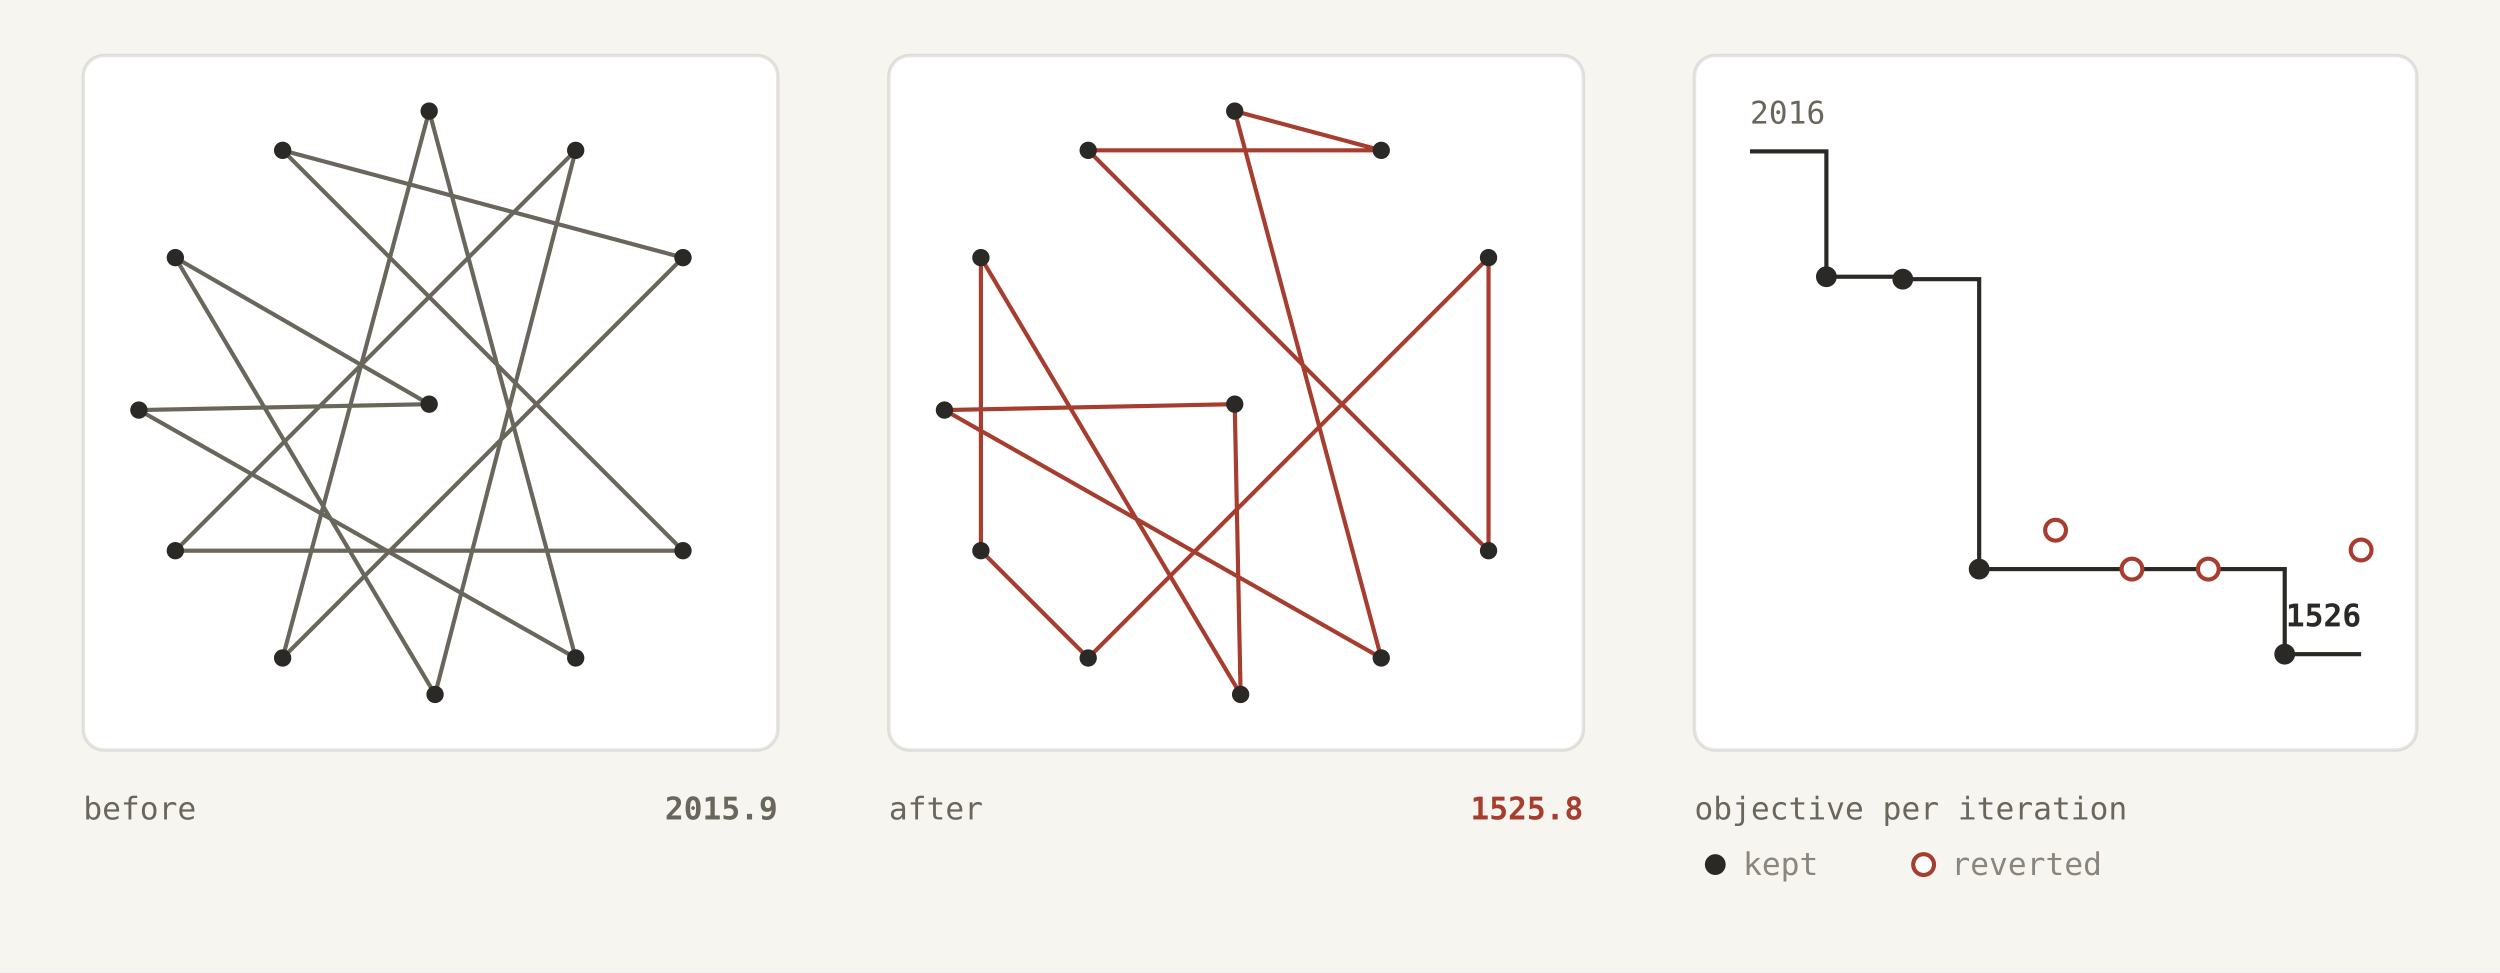
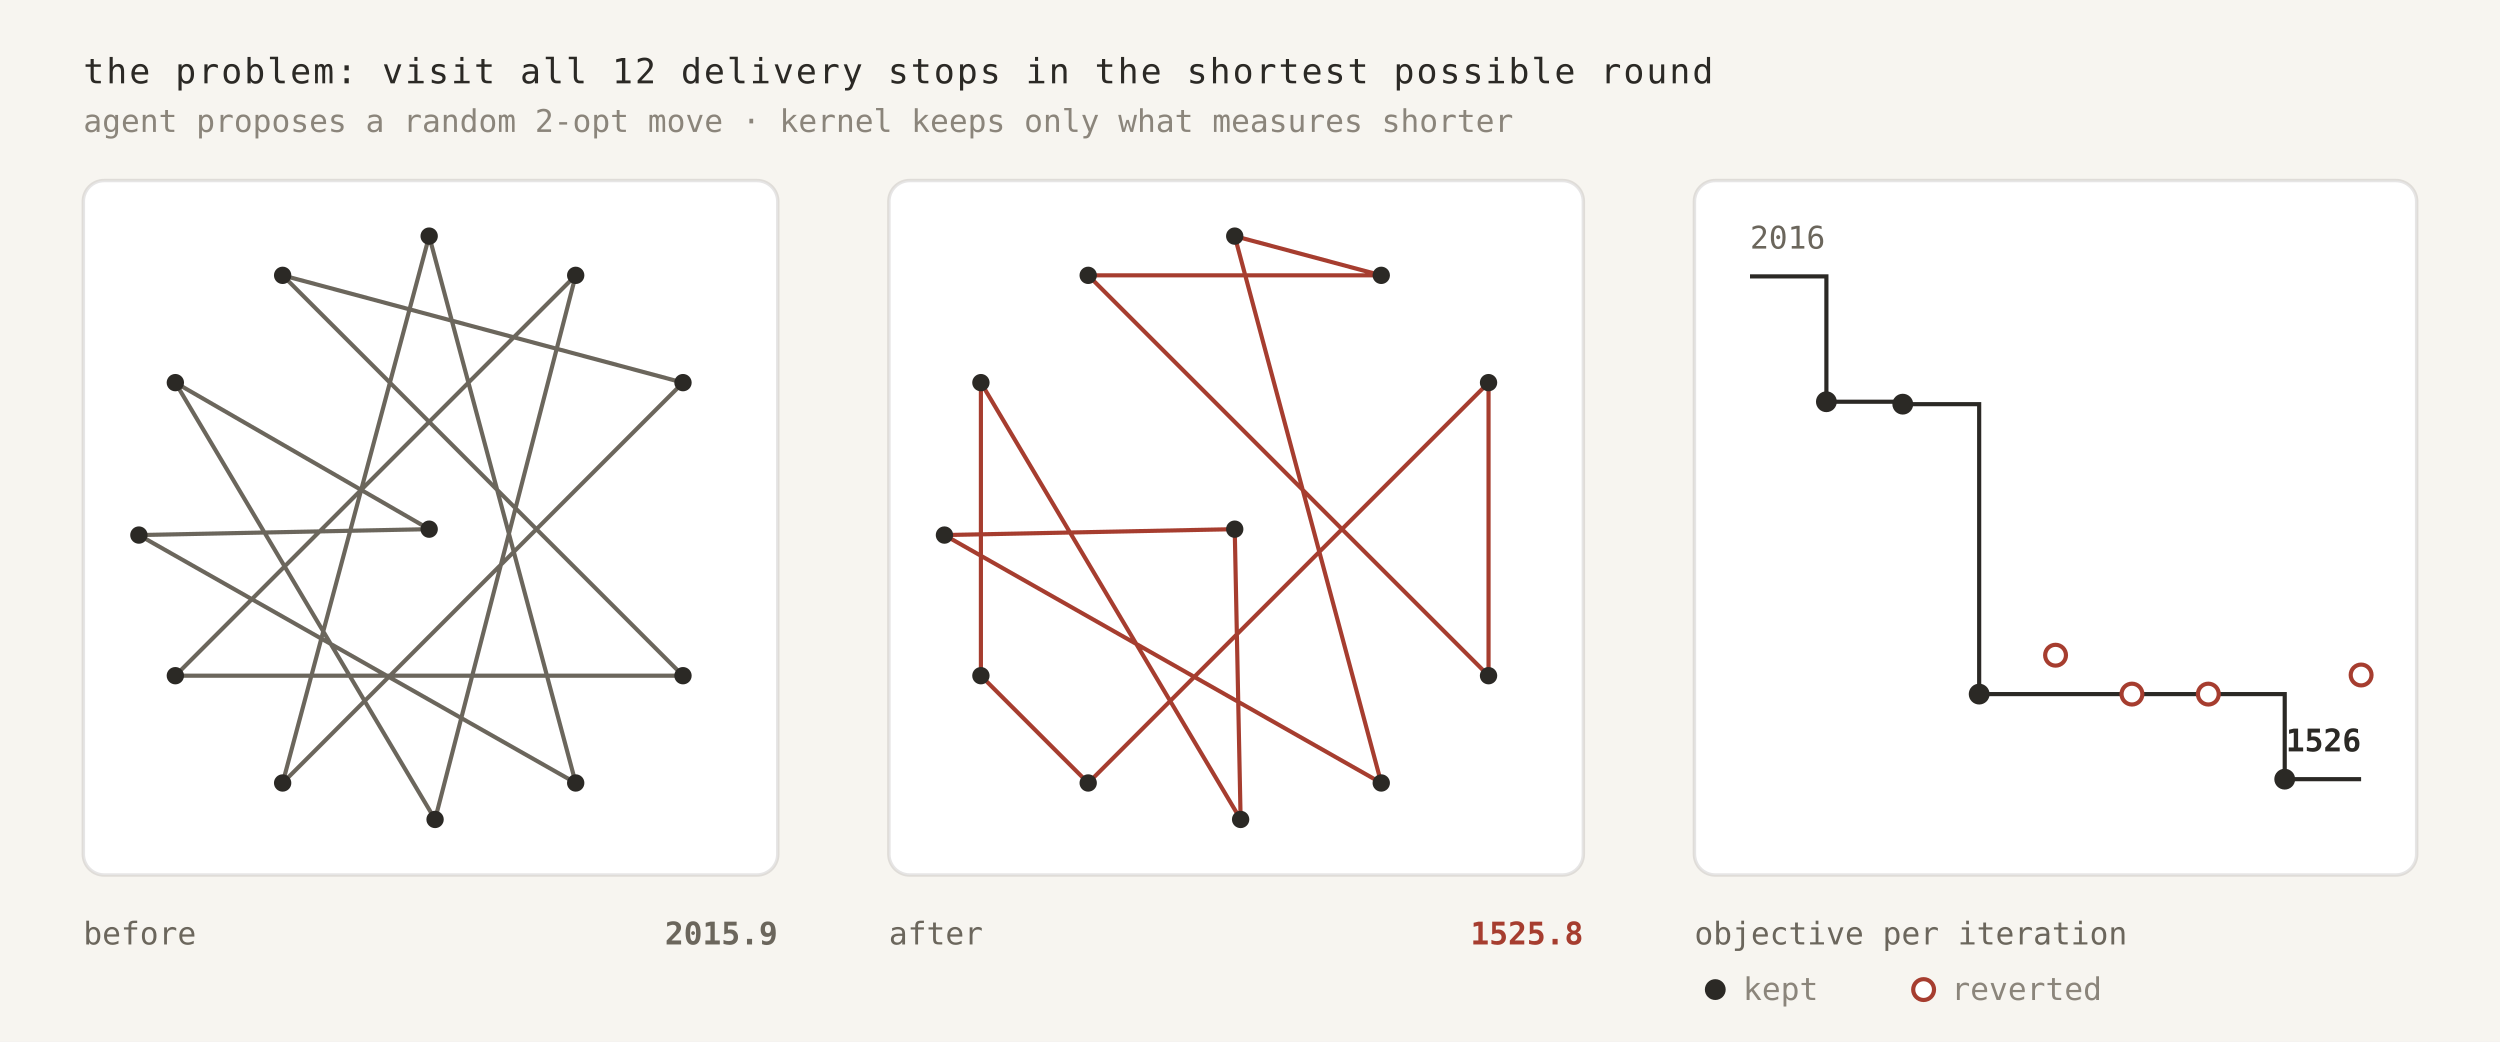
- <svg xmlns="http://www.w3.org/2000/svg" viewBox="0 0 720 280" role="img" aria-labelledby="dr-title dr-desc">
+ <svg xmlns="http://www.w3.org/2000/svg" viewBox="0 0 720 300" role="img" aria-labelledby="dr-title dr-desc">
  <rect width="100%" height="100%" fill="#f7f5f0" />
-   <rect x="24" y="16" width="200" height="200" rx="6" fill="#ffffff" stroke="rgba(43,41,37,0.12)" stroke-width="1" />
-   <polygon points="123.6,116.4 50.5,74.2 125.3,200.0 165.8,43.3 50.5,158.6 196.7,158.6 81.4,43.3 196.7,74.2 81.4,189.5 123.6,32.0 165.8,189.5 40.0,118.1" fill="none" stroke="#6b665c" stroke-width="1.2" />
-   <circle cx="123.6" cy="116.4" r="2.5" fill="#2b2925" />
-   <circle cx="196.7" cy="74.2" r="2.5" fill="#2b2925" />
-   <circle cx="165.8" cy="43.3" r="2.5" fill="#2b2925" />
-   <circle cx="123.6" cy="32.0" r="2.5" fill="#2b2925" />
-   <circle cx="81.4" cy="43.3" r="2.5" fill="#2b2925" />
-   <circle cx="50.5" cy="74.2" r="2.5" fill="#2b2925" />
-   <circle cx="40.0" cy="118.1" r="2.5" fill="#2b2925" />
-   <circle cx="50.5" cy="158.6" r="2.5" fill="#2b2925" />
-   <circle cx="81.4" cy="189.5" r="2.5" fill="#2b2925" />
-   <circle cx="125.3" cy="200.0" r="2.5" fill="#2b2925" />
-   <circle cx="165.8" cy="189.5" r="2.5" fill="#2b2925" />
-   <circle cx="196.7" cy="158.6" r="2.5" fill="#2b2925" />
-   <text x="24" y="236" fill="#6b665c" font-size="9" font-family="'Geist Mono', 'SFMono-Regular', Menlo, monospace">before</text>
-   <text x="224" y="236" fill="#6b665c" font-size="9" font-family="'Geist Mono', 'SFMono-Regular', Menlo, monospace" text-anchor="end" font-weight="600">2015.9</text>
-   <rect x="256" y="16" width="200" height="200" rx="6" fill="#ffffff" stroke="rgba(43,41,37,0.12)" stroke-width="1" />
-   <polygon points="355.6,116.4 357.3,200.0 282.5,74.2 282.5,158.6 313.4,189.5 428.7,74.2 428.7,158.6 313.4,43.3 397.8,43.3 355.6,32.0 397.8,189.5 272.0,118.1" fill="none" stroke="#a63d2f" stroke-width="1.2" />
-   <circle cx="355.6" cy="116.4" r="2.5" fill="#2b2925" />
-   <circle cx="428.7" cy="74.2" r="2.5" fill="#2b2925" />
-   <circle cx="397.8" cy="43.3" r="2.5" fill="#2b2925" />
-   <circle cx="355.6" cy="32.0" r="2.5" fill="#2b2925" />
-   <circle cx="313.4" cy="43.3" r="2.5" fill="#2b2925" />
-   <circle cx="282.5" cy="74.2" r="2.5" fill="#2b2925" />
-   <circle cx="272.0" cy="118.1" r="2.5" fill="#2b2925" />
-   <circle cx="282.5" cy="158.6" r="2.5" fill="#2b2925" />
-   <circle cx="313.4" cy="189.5" r="2.5" fill="#2b2925" />
-   <circle cx="357.3" cy="200.0" r="2.5" fill="#2b2925" />
-   <circle cx="397.8" cy="189.5" r="2.5" fill="#2b2925" />
-   <circle cx="428.7" cy="158.6" r="2.5" fill="#2b2925" />
-   <text x="256" y="236" fill="#6b665c" font-size="9" font-family="'Geist Mono', 'SFMono-Regular', Menlo, monospace">after</text>
-   <text x="456" y="236" fill="#a63d2f" font-size="9" font-family="'Geist Mono', 'SFMono-Regular', Menlo, monospace" text-anchor="end" font-weight="600">1525.8</text>
-   <rect x="488" y="16" width="208" height="200" rx="6" fill="#ffffff" stroke="rgba(43,41,37,0.12)" stroke-width="1" />
-   <path d="M 504.0 43.6 H 526.0 V 79.7 H 548.0 V 80.4 H 570.0 V 163.9 H 592.0 V 163.9 H 614.0 V 163.9 H 636.0 V 163.9 H 658.0 V 188.4 H 680.0 V 188.4" fill="none" stroke="#2b2925" stroke-width="1.2" />
-   <circle cx="526.0" cy="79.7" r="3" fill="#2b2925" />
-   <circle cx="548.0" cy="80.4" r="3" fill="#2b2925" />
-   <circle cx="570.0" cy="163.9" r="3" fill="#2b2925" />
-   <circle cx="592.0" cy="152.7" r="3" fill="#ffffff" stroke="#a63d2f" stroke-width="1.2" />
-   <circle cx="614.0" cy="163.9" r="3" fill="#ffffff" stroke="#a63d2f" stroke-width="1.2" />
-   <circle cx="636.0" cy="163.9" r="3" fill="#ffffff" stroke="#a63d2f" stroke-width="1.2" />
-   <circle cx="658.0" cy="188.4" r="3" fill="#2b2925" />
-   <circle cx="680.0" cy="158.4" r="3" fill="#ffffff" stroke="#a63d2f" stroke-width="1.2" />
-   <text x="504" y="35.6" fill="#6b665c" font-size="9" font-family="'Geist Mono', 'SFMono-Regular', Menlo, monospace">2016</text>
-   <text x="680" y="180.4" fill="#2b2925" font-size="9" font-family="'Geist Mono', 'SFMono-Regular', Menlo, monospace" text-anchor="end" font-weight="600">1526</text>
-   <text x="488" y="236" fill="#6b665c" font-size="9" font-family="'Geist Mono', 'SFMono-Regular', Menlo, monospace">objective per iteration</text>
-   <circle cx="494" cy="249" r="3" fill="#2b2925" />
-   <text x="502" y="252" fill="#8b857b" font-size="9" font-family="'Geist Mono', 'SFMono-Regular', Menlo, monospace">kept</text>
-   <circle cx="554" cy="249" r="3" fill="#ffffff" stroke="#a63d2f" stroke-width="1.2" />
-   <text x="562" y="252" fill="#8b857b" font-size="9" font-family="'Geist Mono', 'SFMono-Regular', Menlo, monospace">reverted</text>
+   <text x="24" y="24" fill="#2b2925" font-size="10" font-family="'Geist Mono', 'SFMono-Regular', Menlo, monospace" letter-spacing="0.06em">the problem: visit all 12 delivery stops in the shortest possible round</text>
+   <text x="24" y="38" fill="#8b857b" font-size="9" font-family="'Geist Mono', 'SFMono-Regular', Menlo, monospace">agent proposes a random 2-opt move · kernel keeps only what measures shorter</text>
+   <rect x="24" y="52" width="200" height="200" rx="6" fill="#ffffff" stroke="rgba(43,41,37,0.12)" stroke-width="1" />
+   <polygon points="123.6,152.4 50.5,110.2 125.3,236.0 165.8,79.3 50.5,194.6 196.7,194.6 81.4,79.3 196.7,110.2 81.4,225.5 123.6,68.0 165.8,225.5 40.0,154.1" fill="none" stroke="#6b665c" stroke-width="1.2" />
+   <circle cx="123.6" cy="152.4" r="2.5" fill="#2b2925" />
+   <circle cx="196.7" cy="110.2" r="2.5" fill="#2b2925" />
+   <circle cx="165.8" cy="79.3" r="2.5" fill="#2b2925" />
+   <circle cx="123.6" cy="68.0" r="2.5" fill="#2b2925" />
+   <circle cx="81.4" cy="79.3" r="2.5" fill="#2b2925" />
+   <circle cx="50.5" cy="110.2" r="2.5" fill="#2b2925" />
+   <circle cx="40.0" cy="154.1" r="2.5" fill="#2b2925" />
+   <circle cx="50.5" cy="194.6" r="2.5" fill="#2b2925" />
+   <circle cx="81.4" cy="225.5" r="2.5" fill="#2b2925" />
+   <circle cx="125.3" cy="236.0" r="2.5" fill="#2b2925" />
+   <circle cx="165.8" cy="225.5" r="2.5" fill="#2b2925" />
+   <circle cx="196.7" cy="194.6" r="2.5" fill="#2b2925" />
+   <text x="24" y="272" fill="#6b665c" font-size="9" font-family="'Geist Mono', 'SFMono-Regular', Menlo, monospace">before</text>
+   <text x="224" y="272" fill="#6b665c" font-size="9" font-family="'Geist Mono', 'SFMono-Regular', Menlo, monospace" text-anchor="end" font-weight="600">2015.9</text>
+   <rect x="256" y="52" width="200" height="200" rx="6" fill="#ffffff" stroke="rgba(43,41,37,0.12)" stroke-width="1" />
+   <polygon points="355.6,152.4 357.3,236.0 282.5,110.2 282.5,194.6 313.4,225.5 428.7,110.2 428.7,194.6 313.4,79.3 397.8,79.3 355.6,68.0 397.8,225.5 272.0,154.1" fill="none" stroke="#a63d2f" stroke-width="1.2" />
+   <circle cx="355.6" cy="152.4" r="2.5" fill="#2b2925" />
+   <circle cx="428.7" cy="110.2" r="2.5" fill="#2b2925" />
+   <circle cx="397.8" cy="79.3" r="2.5" fill="#2b2925" />
+   <circle cx="355.6" cy="68.0" r="2.5" fill="#2b2925" />
+   <circle cx="313.4" cy="79.3" r="2.5" fill="#2b2925" />
+   <circle cx="282.5" cy="110.2" r="2.5" fill="#2b2925" />
+   <circle cx="272.0" cy="154.1" r="2.5" fill="#2b2925" />
+   <circle cx="282.5" cy="194.6" r="2.5" fill="#2b2925" />
+   <circle cx="313.4" cy="225.5" r="2.5" fill="#2b2925" />
+   <circle cx="357.3" cy="236.0" r="2.5" fill="#2b2925" />
+   <circle cx="397.8" cy="225.5" r="2.5" fill="#2b2925" />
+   <circle cx="428.7" cy="194.6" r="2.5" fill="#2b2925" />
+   <text x="256" y="272" fill="#6b665c" font-size="9" font-family="'Geist Mono', 'SFMono-Regular', Menlo, monospace">after</text>
+   <text x="456" y="272" fill="#a63d2f" font-size="9" font-family="'Geist Mono', 'SFMono-Regular', Menlo, monospace" text-anchor="end" font-weight="600">1525.8</text>
+   <rect x="488" y="52" width="208" height="200" rx="6" fill="#ffffff" stroke="rgba(43,41,37,0.12)" stroke-width="1" />
+   <path d="M 504.0 79.6 H 526.0 V 115.7 H 548.0 V 116.4 H 570.0 V 199.9 H 592.0 V 199.9 H 614.0 V 199.9 H 636.0 V 199.9 H 658.0 V 224.4 H 680.0 V 224.4" fill="none" stroke="#2b2925" stroke-width="1.2" />
+   <circle cx="526.0" cy="115.7" r="3" fill="#2b2925" />
+   <circle cx="548.0" cy="116.4" r="3" fill="#2b2925" />
+   <circle cx="570.0" cy="199.9" r="3" fill="#2b2925" />
+   <circle cx="592.0" cy="188.7" r="3" fill="#ffffff" stroke="#a63d2f" stroke-width="1.2" />
+   <circle cx="614.0" cy="199.9" r="3" fill="#ffffff" stroke="#a63d2f" stroke-width="1.2" />
+   <circle cx="636.0" cy="199.9" r="3" fill="#ffffff" stroke="#a63d2f" stroke-width="1.2" />
+   <circle cx="658.0" cy="224.4" r="3" fill="#2b2925" />
+   <circle cx="680.0" cy="194.4" r="3" fill="#ffffff" stroke="#a63d2f" stroke-width="1.2" />
+   <text x="504" y="71.6" fill="#6b665c" font-size="9" font-family="'Geist Mono', 'SFMono-Regular', Menlo, monospace">2016</text>
+   <text x="680" y="216.4" fill="#2b2925" font-size="9" font-family="'Geist Mono', 'SFMono-Regular', Menlo, monospace" text-anchor="end" font-weight="600">1526</text>
+   <text x="488" y="272" fill="#6b665c" font-size="9" font-family="'Geist Mono', 'SFMono-Regular', Menlo, monospace">objective per iteration</text>
+   <circle cx="494" cy="285" r="3" fill="#2b2925" />
+   <text x="502" y="288" fill="#8b857b" font-size="9" font-family="'Geist Mono', 'SFMono-Regular', Menlo, monospace">kept</text>
+   <circle cx="554" cy="285" r="3" fill="#ffffff" stroke="#a63d2f" stroke-width="1.2" />
+   <text x="562" y="288" fill="#8b857b" font-size="9" font-family="'Geist Mono', 'SFMono-Regular', Menlo, monospace">reverted</text>
</svg>
